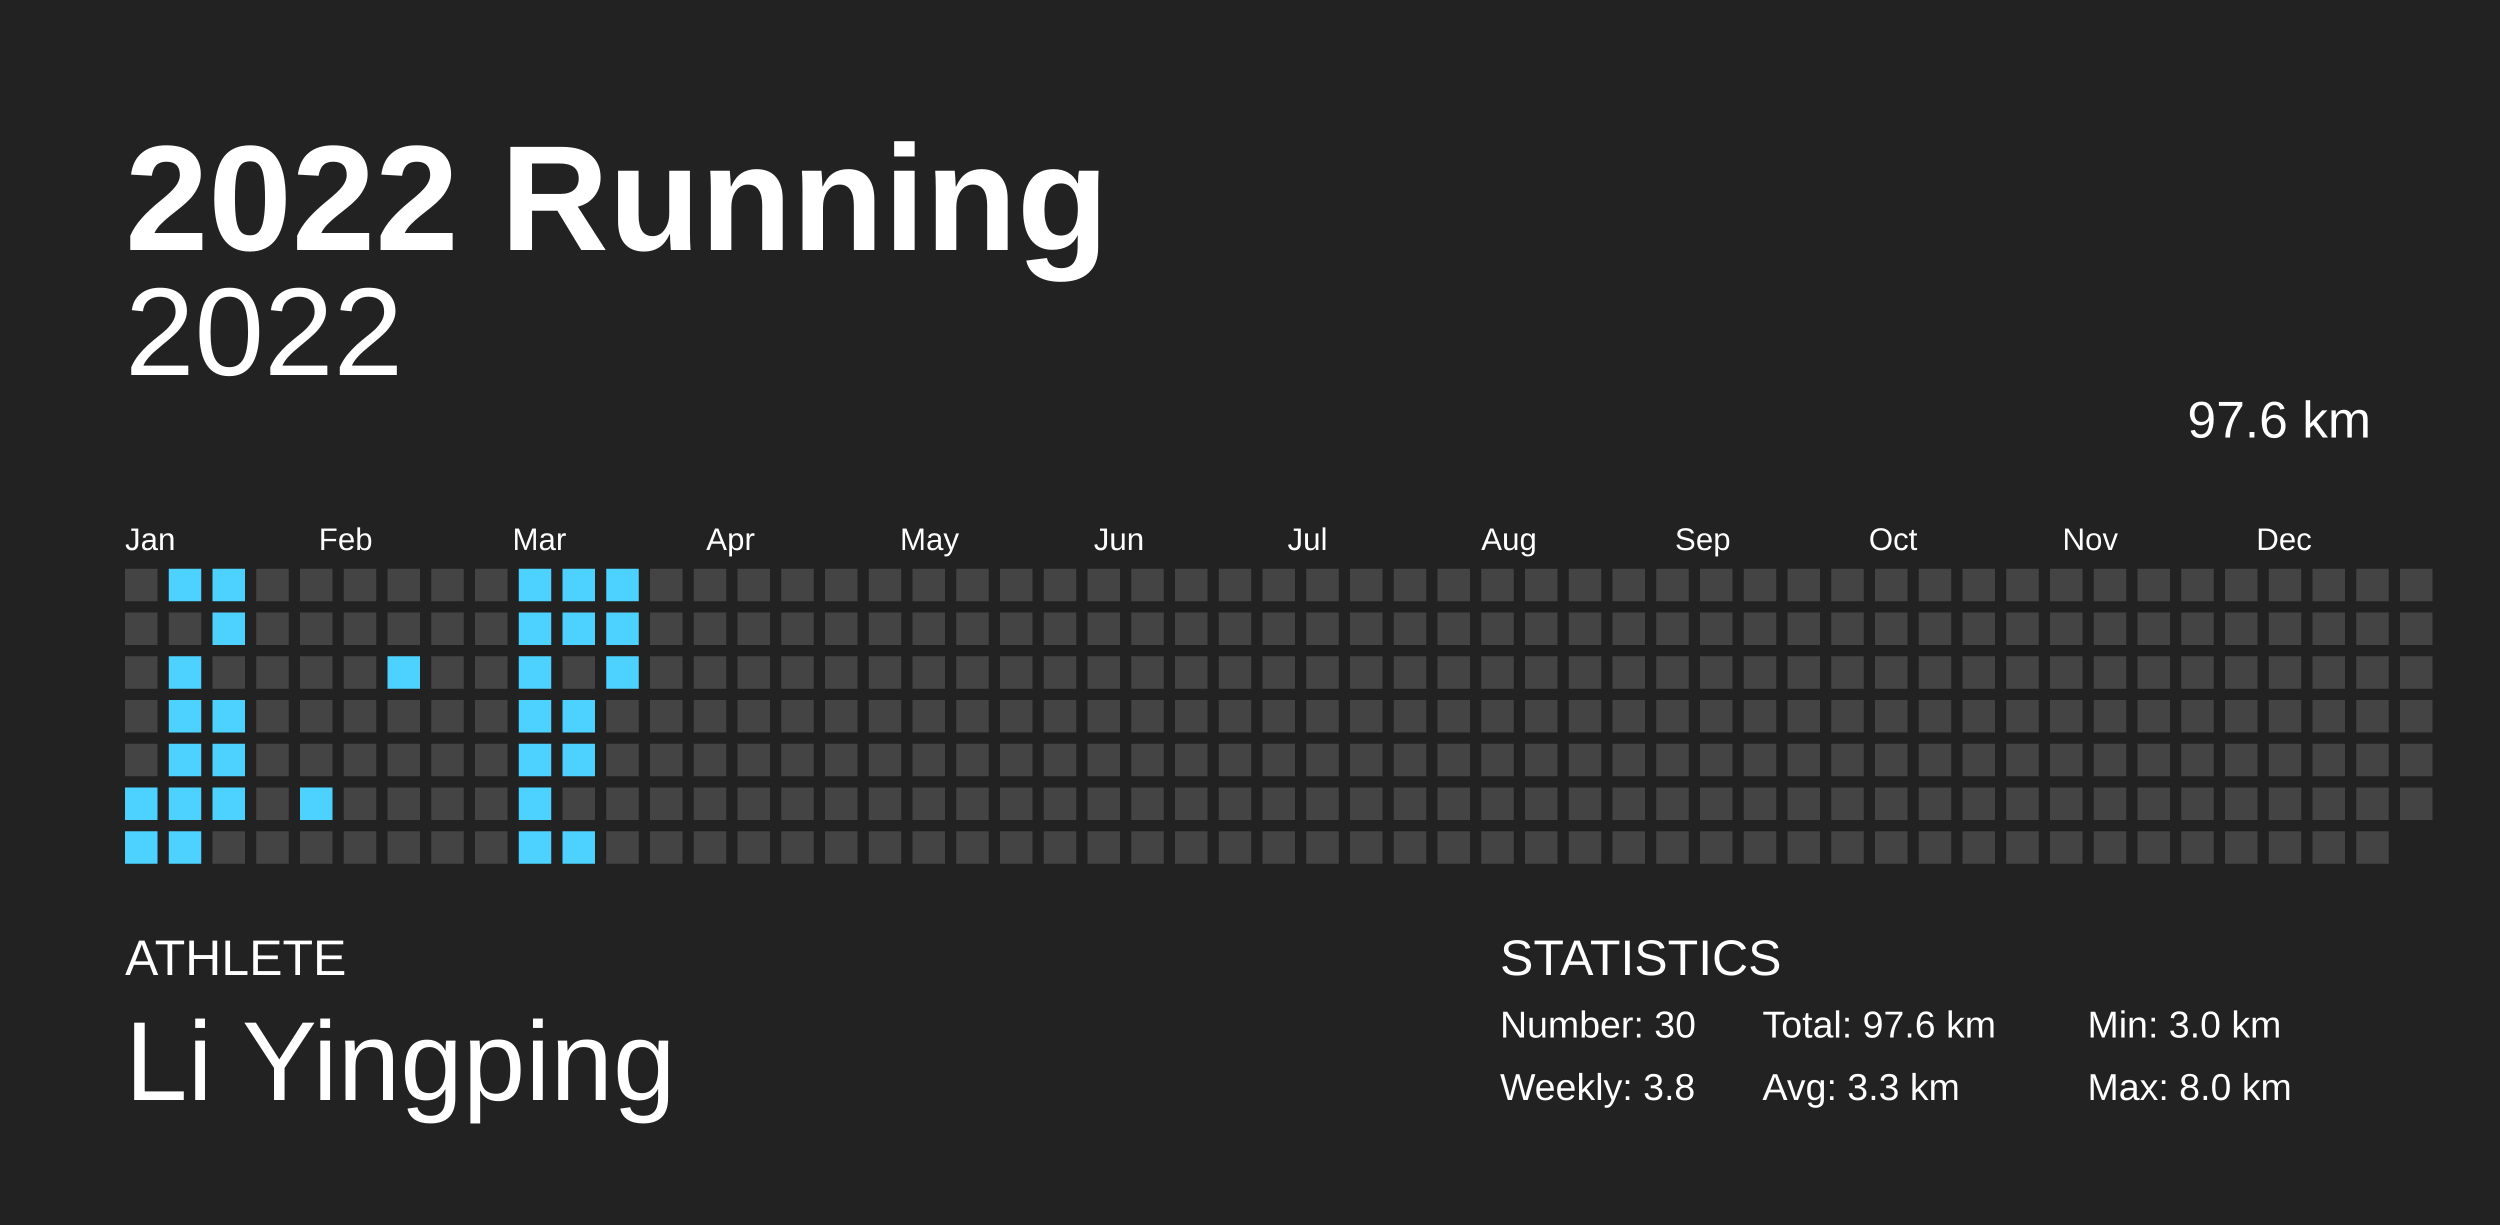
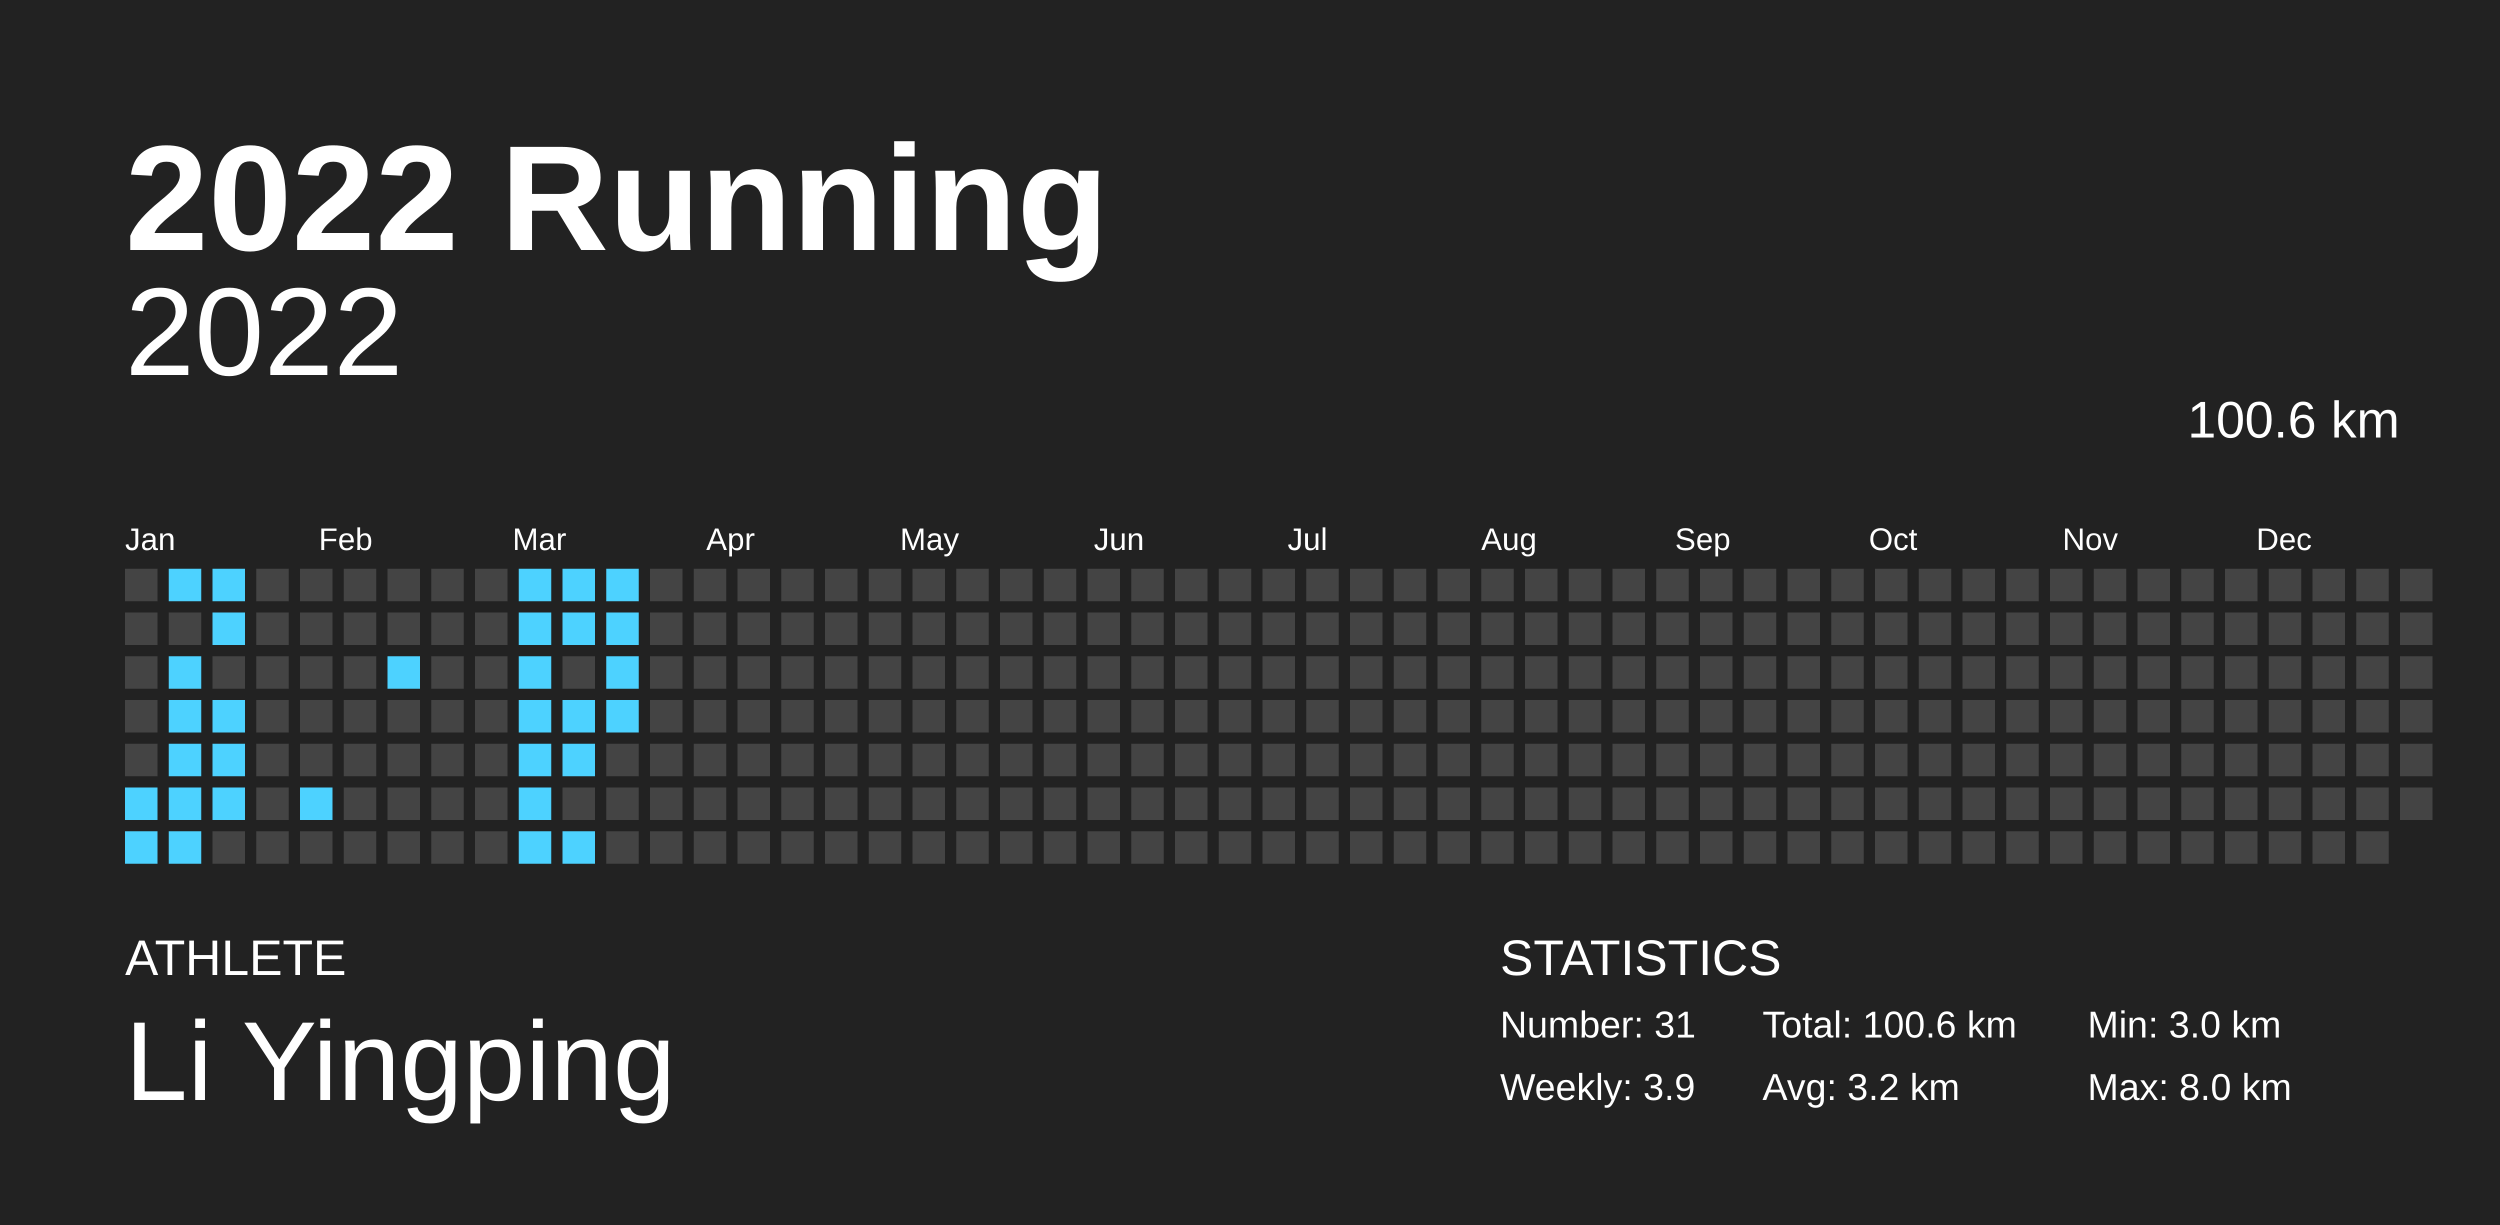
<svg xmlns="http://www.w3.org/2000/svg" baseProfile="full" height="98mm" version="1.1" viewBox="0,0,200,98" width="200mm">
  <defs />
  <rect fill="#222222" height="98" width="200" x="0" y="0" />
  <text fill="#FFFFFF" style="font-size:12px; font-family:Arial; font-weight:bold;" x="10" y="20">2022 Running</text>
  <text fill="#FFFFFF" style="font-size:4px; font-family:Arial" x="10" y="78">ATHLETE</text>
  <text fill="#FFFFFF" style="font-size:9px; font-family:Arial" x="10" y="88">Li Yingping</text>
  <text fill="#FFFFFF" style="font-size:4px; font-family:Arial" x="120" y="78">STATISTICS</text>
-   <text fill="#FFFFFF" style="font-size:3px; font-family:Arial" x="120" y="83">Number: 30</text>
-   <text fill="#FFFFFF" style="font-size:3px; font-family:Arial" x="120" y="88">Weekly: 3.8</text>
-   <text fill="#FFFFFF" style="font-size:3px; font-family:Arial" x="141" y="83">Total: 97.6 km</text>
-   <text fill="#FFFFFF" style="font-size:3px; font-family:Arial" x="141" y="88">Avg: 3.3 km</text>
+   <text fill="#FFFFFF" style="font-size:3px; font-family:Arial" x="120" y="83">Number: 31</text>
+   <text fill="#FFFFFF" style="font-size:3px; font-family:Arial" x="120" y="88">Weekly: 3.9</text>
+   <text fill="#FFFFFF" style="font-size:3px; font-family:Arial" x="141" y="83">Total: 100.6 km</text>
+   <text fill="#FFFFFF" style="font-size:3px; font-family:Arial" x="141" y="88">Avg: 3.2 km</text>
  <text fill="#FFFFFF" style="font-size:3px; font-family:Arial" x="167" y="83">Min: 3.0 km</text>
  <text fill="#FFFFFF" style="font-size:3px; font-family:Arial" x="167" y="88">Max: 8.0 km</text>
  <text alignment-baseline="hanging" fill="#FFFFFF" style="font-size:10.0px; font-family:Arial;" x="10" y="30">2022</text>
-   <text alignment-baseline="hanging" fill="#FFFFFF" style="font-size:4.125px; font-family:Arial;" x="175" y="35">97.6 km</text>
+   <text alignment-baseline="hanging" fill="#FFFFFF" style="font-size:4.125px; font-family:Arial;" x="175" y="35">100.6 km</text>
  <text fill="#FFFFFF" style="font-size:2.5px; font-family:Arial" x="10.0" y="44">Jan</text>
  <text fill="#FFFFFF" style="font-size:2.5px; font-family:Arial" x="25.5" y="44">Feb</text>
  <text fill="#FFFFFF" style="font-size:2.5px; font-family:Arial" x="41.0" y="44">Mar</text>
  <text fill="#FFFFFF" style="font-size:2.5px; font-family:Arial" x="56.5" y="44">Apr</text>
  <text fill="#FFFFFF" style="font-size:2.5px; font-family:Arial" x="72.0" y="44">May</text>
  <text fill="#FFFFFF" style="font-size:2.5px; font-family:Arial" x="87.5" y="44">Jun</text>
  <text fill="#FFFFFF" style="font-size:2.5px; font-family:Arial" x="103.0" y="44">Jul</text>
  <text fill="#FFFFFF" style="font-size:2.5px; font-family:Arial" x="118.5" y="44">Aug</text>
  <text fill="#FFFFFF" style="font-size:2.5px; font-family:Arial" x="134.0" y="44">Sep</text>
  <text fill="#FFFFFF" style="font-size:2.5px; font-family:Arial" x="149.5" y="44">Oct</text>
  <text fill="#FFFFFF" style="font-size:2.5px; font-family:Arial" x="165.0" y="44">Nov</text>
  <text fill="#FFFFFF" style="font-size:2.5px; font-family:Arial" x="180.5" y="44">Dec</text>
  <rect fill="#444444" height="2.6" width="2.6" x="10.0" y="45.5" />
  <rect fill="#444444" height="2.6" width="2.6" x="10.0" y="49.0" />
  <rect fill="#444444" height="2.6" width="2.6" x="10.0" y="52.5" />
  <rect fill="#444444" height="2.6" width="2.6" x="10.0" y="56.0" />
  <rect fill="#444444" height="2.6" width="2.6" x="10.0" y="59.5" />
  <rect fill="#4dd2ff" height="2.6" width="2.6" x="10.0" y="63.0" />
  <rect fill="#4dd2ff" height="2.6" width="2.6" x="10.0" y="66.5" />
  <rect fill="#4dd2ff" height="2.6" width="2.6" x="13.5" y="45.5" />
  <rect fill="#444444" height="2.6" width="2.6" x="13.5" y="49.0" />
  <rect fill="#4dd2ff" height="2.6" width="2.6" x="13.5" y="52.5" />
  <rect fill="#4dd2ff" height="2.6" width="2.6" x="13.5" y="56.0" />
  <rect fill="#4dd2ff" height="2.6" width="2.6" x="13.5" y="59.5" />
  <rect fill="#4dd2ff" height="2.6" width="2.6" x="13.5" y="63.0" />
  <rect fill="#4dd2ff" height="2.6" width="2.6" x="13.5" y="66.5" />
  <rect fill="#4dd2ff" height="2.6" width="2.6" x="17.0" y="45.5" />
  <rect fill="#4dd2ff" height="2.6" width="2.6" x="17.0" y="49.0" />
  <rect fill="#444444" height="2.6" width="2.6" x="17.0" y="52.5" />
  <rect fill="#4dd2ff" height="2.6" width="2.6" x="17.0" y="56.0" />
  <rect fill="#4dd2ff" height="2.6" width="2.6" x="17.0" y="59.5" />
  <rect fill="#4dd2ff" height="2.6" width="2.6" x="17.0" y="63.0" />
  <rect fill="#444444" height="2.6" width="2.6" x="17.0" y="66.5" />
  <rect fill="#444444" height="2.6" width="2.6" x="20.5" y="45.5" />
  <rect fill="#444444" height="2.6" width="2.6" x="20.5" y="49.0" />
  <rect fill="#444444" height="2.6" width="2.6" x="20.5" y="52.5" />
  <rect fill="#444444" height="2.6" width="2.6" x="20.5" y="56.0" />
  <rect fill="#444444" height="2.6" width="2.6" x="20.5" y="59.5" />
  <rect fill="#444444" height="2.6" width="2.6" x="20.5" y="63.0" />
  <rect fill="#444444" height="2.6" width="2.6" x="20.5" y="66.5" />
  <rect fill="#444444" height="2.6" width="2.6" x="24.0" y="45.5" />
  <rect fill="#444444" height="2.6" width="2.6" x="24.0" y="49.0" />
  <rect fill="#444444" height="2.6" width="2.6" x="24.0" y="52.5" />
  <rect fill="#444444" height="2.6" width="2.6" x="24.0" y="56.0" />
  <rect fill="#444444" height="2.6" width="2.6" x="24.0" y="59.5" />
  <rect fill="#4dd2ff" height="2.6" width="2.6" x="24.0" y="63.0" />
  <rect fill="#444444" height="2.6" width="2.6" x="24.0" y="66.5" />
  <rect fill="#444444" height="2.6" width="2.6" x="27.5" y="45.5" />
  <rect fill="#444444" height="2.6" width="2.6" x="27.5" y="49.0" />
  <rect fill="#444444" height="2.6" width="2.6" x="27.5" y="52.5" />
  <rect fill="#444444" height="2.6" width="2.6" x="27.5" y="56.0" />
  <rect fill="#444444" height="2.6" width="2.6" x="27.5" y="59.5" />
  <rect fill="#444444" height="2.6" width="2.6" x="27.5" y="63.0" />
  <rect fill="#444444" height="2.6" width="2.6" x="27.5" y="66.5" />
  <rect fill="#444444" height="2.6" width="2.6" x="31.0" y="45.5" />
  <rect fill="#444444" height="2.6" width="2.6" x="31.0" y="49.0" />
  <rect fill="#4dd2ff" height="2.6" width="2.6" x="31.0" y="52.5" />
  <rect fill="#444444" height="2.6" width="2.6" x="31.0" y="56.0" />
  <rect fill="#444444" height="2.6" width="2.6" x="31.0" y="59.5" />
  <rect fill="#444444" height="2.6" width="2.6" x="31.0" y="63.0" />
  <rect fill="#444444" height="2.6" width="2.6" x="31.0" y="66.5" />
  <rect fill="#444444" height="2.6" width="2.6" x="34.5" y="45.5" />
  <rect fill="#444444" height="2.6" width="2.6" x="34.5" y="49.0" />
  <rect fill="#444444" height="2.6" width="2.6" x="34.5" y="52.5" />
  <rect fill="#444444" height="2.6" width="2.6" x="34.5" y="56.0" />
  <rect fill="#444444" height="2.6" width="2.6" x="34.5" y="59.5" />
  <rect fill="#444444" height="2.6" width="2.6" x="34.5" y="63.0" />
  <rect fill="#444444" height="2.6" width="2.6" x="34.5" y="66.5" />
  <rect fill="#444444" height="2.6" width="2.6" x="38.0" y="45.5" />
  <rect fill="#444444" height="2.6" width="2.6" x="38.0" y="49.0" />
  <rect fill="#444444" height="2.6" width="2.6" x="38.0" y="52.5" />
  <rect fill="#444444" height="2.6" width="2.6" x="38.0" y="56.0" />
  <rect fill="#444444" height="2.6" width="2.6" x="38.0" y="59.5" />
  <rect fill="#444444" height="2.6" width="2.6" x="38.0" y="63.0" />
  <rect fill="#444444" height="2.6" width="2.6" x="38.0" y="66.5" />
  <rect fill="#4dd2ff" height="2.6" width="2.6" x="41.5" y="45.5" />
  <rect fill="#4dd2ff" height="2.6" width="2.6" x="41.5" y="49.0" />
  <rect fill="#4dd2ff" height="2.6" width="2.6" x="41.5" y="52.5" />
  <rect fill="#4dd2ff" height="2.6" width="2.6" x="41.5" y="56.0" />
  <rect fill="#4dd2ff" height="2.6" width="2.6" x="41.5" y="59.5" />
  <rect fill="#4dd2ff" height="2.6" width="2.6" x="41.5" y="63.0" />
  <rect fill="#4dd2ff" height="2.6" width="2.6" x="41.5" y="66.5" />
  <rect fill="#4dd2ff" height="2.6" width="2.6" x="45.0" y="45.5" />
  <rect fill="#4dd2ff" height="2.6" width="2.6" x="45.0" y="49.0" />
  <rect fill="#444444" height="2.6" width="2.6" x="45.0" y="52.5" />
  <rect fill="#4dd2ff" height="2.6" width="2.6" x="45.0" y="56.0" />
  <rect fill="#4dd2ff" height="2.6" width="2.6" x="45.0" y="59.5" />
  <rect fill="#444444" height="2.6" width="2.6" x="45.0" y="63.0" />
  <rect fill="#4dd2ff" height="2.6" width="2.6" x="45.0" y="66.5" />
  <rect fill="#4dd2ff" height="2.6" width="2.6" x="48.5" y="45.5" />
  <rect fill="#4dd2ff" height="2.6" width="2.6" x="48.5" y="49.0" />
  <rect fill="#4dd2ff" height="2.6" width="2.6" x="48.5" y="52.5" />
-   <rect fill="#444444" height="2.6" width="2.6" x="48.5" y="56.0" />
+   <rect fill="#4dd2ff" height="2.6" width="2.6" x="48.5" y="56.0" />
  <rect fill="#444444" height="2.6" width="2.6" x="48.5" y="59.5" />
  <rect fill="#444444" height="2.6" width="2.6" x="48.5" y="63.0" />
  <rect fill="#444444" height="2.6" width="2.6" x="48.5" y="66.5" />
  <rect fill="#444444" height="2.6" width="2.6" x="52.0" y="45.5" />
  <rect fill="#444444" height="2.6" width="2.6" x="52.0" y="49.0" />
  <rect fill="#444444" height="2.6" width="2.6" x="52.0" y="52.5" />
  <rect fill="#444444" height="2.6" width="2.6" x="52.0" y="56.0" />
  <rect fill="#444444" height="2.6" width="2.6" x="52.0" y="59.5" />
  <rect fill="#444444" height="2.6" width="2.6" x="52.0" y="63.0" />
  <rect fill="#444444" height="2.6" width="2.6" x="52.0" y="66.5" />
  <rect fill="#444444" height="2.6" width="2.6" x="55.5" y="45.5" />
  <rect fill="#444444" height="2.6" width="2.6" x="55.5" y="49.0" />
  <rect fill="#444444" height="2.6" width="2.6" x="55.5" y="52.5" />
  <rect fill="#444444" height="2.6" width="2.6" x="55.5" y="56.0" />
  <rect fill="#444444" height="2.6" width="2.6" x="55.5" y="59.5" />
  <rect fill="#444444" height="2.6" width="2.6" x="55.5" y="63.0" />
  <rect fill="#444444" height="2.6" width="2.6" x="55.5" y="66.5" />
  <rect fill="#444444" height="2.6" width="2.6" x="59.0" y="45.5" />
  <rect fill="#444444" height="2.6" width="2.6" x="59.0" y="49.0" />
  <rect fill="#444444" height="2.6" width="2.6" x="59.0" y="52.5" />
  <rect fill="#444444" height="2.6" width="2.6" x="59.0" y="56.0" />
  <rect fill="#444444" height="2.6" width="2.6" x="59.0" y="59.5" />
  <rect fill="#444444" height="2.6" width="2.6" x="59.0" y="63.0" />
  <rect fill="#444444" height="2.6" width="2.6" x="59.0" y="66.5" />
  <rect fill="#444444" height="2.6" width="2.6" x="62.5" y="45.5" />
  <rect fill="#444444" height="2.6" width="2.6" x="62.5" y="49.0" />
  <rect fill="#444444" height="2.6" width="2.6" x="62.5" y="52.5" />
  <rect fill="#444444" height="2.6" width="2.6" x="62.5" y="56.0" />
  <rect fill="#444444" height="2.6" width="2.6" x="62.5" y="59.5" />
  <rect fill="#444444" height="2.6" width="2.6" x="62.5" y="63.0" />
  <rect fill="#444444" height="2.6" width="2.6" x="62.5" y="66.5" />
  <rect fill="#444444" height="2.6" width="2.6" x="66.0" y="45.5" />
  <rect fill="#444444" height="2.6" width="2.6" x="66.0" y="49.0" />
  <rect fill="#444444" height="2.6" width="2.6" x="66.0" y="52.5" />
  <rect fill="#444444" height="2.6" width="2.6" x="66.0" y="56.0" />
  <rect fill="#444444" height="2.6" width="2.6" x="66.0" y="59.5" />
  <rect fill="#444444" height="2.6" width="2.6" x="66.0" y="63.0" />
  <rect fill="#444444" height="2.6" width="2.6" x="66.0" y="66.5" />
  <rect fill="#444444" height="2.6" width="2.6" x="69.5" y="45.5" />
  <rect fill="#444444" height="2.6" width="2.6" x="69.5" y="49.0" />
  <rect fill="#444444" height="2.6" width="2.6" x="69.5" y="52.5" />
  <rect fill="#444444" height="2.6" width="2.6" x="69.5" y="56.0" />
  <rect fill="#444444" height="2.6" width="2.6" x="69.5" y="59.5" />
  <rect fill="#444444" height="2.6" width="2.6" x="69.5" y="63.0" />
  <rect fill="#444444" height="2.6" width="2.6" x="69.5" y="66.5" />
  <rect fill="#444444" height="2.6" width="2.6" x="73.0" y="45.5" />
  <rect fill="#444444" height="2.6" width="2.6" x="73.0" y="49.0" />
  <rect fill="#444444" height="2.6" width="2.6" x="73.0" y="52.5" />
  <rect fill="#444444" height="2.6" width="2.6" x="73.0" y="56.0" />
  <rect fill="#444444" height="2.6" width="2.6" x="73.0" y="59.5" />
  <rect fill="#444444" height="2.6" width="2.6" x="73.0" y="63.0" />
  <rect fill="#444444" height="2.6" width="2.6" x="73.0" y="66.5" />
  <rect fill="#444444" height="2.6" width="2.6" x="76.5" y="45.5" />
  <rect fill="#444444" height="2.6" width="2.6" x="76.5" y="49.0" />
  <rect fill="#444444" height="2.6" width="2.6" x="76.5" y="52.5" />
  <rect fill="#444444" height="2.6" width="2.6" x="76.5" y="56.0" />
  <rect fill="#444444" height="2.6" width="2.6" x="76.5" y="59.5" />
  <rect fill="#444444" height="2.6" width="2.6" x="76.5" y="63.0" />
  <rect fill="#444444" height="2.6" width="2.6" x="76.5" y="66.5" />
  <rect fill="#444444" height="2.6" width="2.6" x="80.0" y="45.5" />
  <rect fill="#444444" height="2.6" width="2.6" x="80.0" y="49.0" />
  <rect fill="#444444" height="2.6" width="2.6" x="80.0" y="52.5" />
  <rect fill="#444444" height="2.6" width="2.6" x="80.0" y="56.0" />
  <rect fill="#444444" height="2.6" width="2.6" x="80.0" y="59.5" />
  <rect fill="#444444" height="2.6" width="2.6" x="80.0" y="63.0" />
  <rect fill="#444444" height="2.6" width="2.6" x="80.0" y="66.5" />
  <rect fill="#444444" height="2.6" width="2.6" x="83.5" y="45.5" />
  <rect fill="#444444" height="2.6" width="2.6" x="83.5" y="49.0" />
  <rect fill="#444444" height="2.6" width="2.6" x="83.5" y="52.5" />
  <rect fill="#444444" height="2.6" width="2.6" x="83.5" y="56.0" />
  <rect fill="#444444" height="2.6" width="2.6" x="83.5" y="59.5" />
  <rect fill="#444444" height="2.6" width="2.6" x="83.5" y="63.0" />
  <rect fill="#444444" height="2.6" width="2.6" x="83.5" y="66.5" />
  <rect fill="#444444" height="2.6" width="2.6" x="87.0" y="45.5" />
  <rect fill="#444444" height="2.6" width="2.6" x="87.0" y="49.0" />
  <rect fill="#444444" height="2.6" width="2.6" x="87.0" y="52.5" />
  <rect fill="#444444" height="2.6" width="2.6" x="87.0" y="56.0" />
  <rect fill="#444444" height="2.6" width="2.6" x="87.0" y="59.5" />
  <rect fill="#444444" height="2.6" width="2.6" x="87.0" y="63.0" />
  <rect fill="#444444" height="2.6" width="2.6" x="87.0" y="66.5" />
  <rect fill="#444444" height="2.6" width="2.6" x="90.5" y="45.5" />
  <rect fill="#444444" height="2.6" width="2.6" x="90.5" y="49.0" />
  <rect fill="#444444" height="2.6" width="2.6" x="90.5" y="52.5" />
  <rect fill="#444444" height="2.6" width="2.6" x="90.5" y="56.0" />
  <rect fill="#444444" height="2.6" width="2.6" x="90.5" y="59.5" />
  <rect fill="#444444" height="2.6" width="2.6" x="90.5" y="63.0" />
  <rect fill="#444444" height="2.6" width="2.6" x="90.5" y="66.5" />
  <rect fill="#444444" height="2.6" width="2.6" x="94.0" y="45.5" />
  <rect fill="#444444" height="2.6" width="2.6" x="94.0" y="49.0" />
  <rect fill="#444444" height="2.6" width="2.6" x="94.0" y="52.5" />
  <rect fill="#444444" height="2.6" width="2.6" x="94.0" y="56.0" />
  <rect fill="#444444" height="2.6" width="2.6" x="94.0" y="59.5" />
  <rect fill="#444444" height="2.6" width="2.6" x="94.0" y="63.0" />
  <rect fill="#444444" height="2.6" width="2.6" x="94.0" y="66.5" />
  <rect fill="#444444" height="2.6" width="2.6" x="97.5" y="45.5" />
  <rect fill="#444444" height="2.6" width="2.6" x="97.5" y="49.0" />
  <rect fill="#444444" height="2.6" width="2.6" x="97.5" y="52.5" />
  <rect fill="#444444" height="2.6" width="2.6" x="97.5" y="56.0" />
  <rect fill="#444444" height="2.6" width="2.6" x="97.5" y="59.5" />
  <rect fill="#444444" height="2.6" width="2.6" x="97.5" y="63.0" />
  <rect fill="#444444" height="2.6" width="2.6" x="97.5" y="66.5" />
  <rect fill="#444444" height="2.6" width="2.6" x="101.0" y="45.5" />
  <rect fill="#444444" height="2.6" width="2.6" x="101.0" y="49.0" />
  <rect fill="#444444" height="2.6" width="2.6" x="101.0" y="52.5" />
  <rect fill="#444444" height="2.6" width="2.6" x="101.0" y="56.0" />
  <rect fill="#444444" height="2.6" width="2.6" x="101.0" y="59.5" />
  <rect fill="#444444" height="2.6" width="2.6" x="101.0" y="63.0" />
  <rect fill="#444444" height="2.6" width="2.6" x="101.0" y="66.5" />
  <rect fill="#444444" height="2.6" width="2.6" x="104.5" y="45.5" />
  <rect fill="#444444" height="2.6" width="2.6" x="104.5" y="49.0" />
  <rect fill="#444444" height="2.6" width="2.6" x="104.5" y="52.5" />
  <rect fill="#444444" height="2.6" width="2.6" x="104.5" y="56.0" />
  <rect fill="#444444" height="2.6" width="2.6" x="104.5" y="59.5" />
  <rect fill="#444444" height="2.6" width="2.6" x="104.5" y="63.0" />
  <rect fill="#444444" height="2.6" width="2.6" x="104.5" y="66.5" />
  <rect fill="#444444" height="2.6" width="2.6" x="108.0" y="45.5" />
  <rect fill="#444444" height="2.6" width="2.6" x="108.0" y="49.0" />
  <rect fill="#444444" height="2.6" width="2.6" x="108.0" y="52.5" />
  <rect fill="#444444" height="2.6" width="2.6" x="108.0" y="56.0" />
  <rect fill="#444444" height="2.6" width="2.6" x="108.0" y="59.5" />
  <rect fill="#444444" height="2.6" width="2.6" x="108.0" y="63.0" />
  <rect fill="#444444" height="2.6" width="2.6" x="108.0" y="66.5" />
  <rect fill="#444444" height="2.6" width="2.6" x="111.5" y="45.5" />
  <rect fill="#444444" height="2.6" width="2.6" x="111.5" y="49.0" />
  <rect fill="#444444" height="2.6" width="2.6" x="111.5" y="52.5" />
  <rect fill="#444444" height="2.6" width="2.6" x="111.5" y="56.0" />
  <rect fill="#444444" height="2.6" width="2.6" x="111.5" y="59.5" />
  <rect fill="#444444" height="2.6" width="2.6" x="111.5" y="63.0" />
  <rect fill="#444444" height="2.6" width="2.6" x="111.5" y="66.5" />
  <rect fill="#444444" height="2.6" width="2.6" x="115.0" y="45.5" />
  <rect fill="#444444" height="2.6" width="2.6" x="115.0" y="49.0" />
  <rect fill="#444444" height="2.6" width="2.6" x="115.0" y="52.5" />
  <rect fill="#444444" height="2.6" width="2.6" x="115.0" y="56.0" />
  <rect fill="#444444" height="2.6" width="2.6" x="115.0" y="59.5" />
  <rect fill="#444444" height="2.6" width="2.6" x="115.0" y="63.0" />
  <rect fill="#444444" height="2.6" width="2.6" x="115.0" y="66.5" />
  <rect fill="#444444" height="2.6" width="2.6" x="118.5" y="45.5" />
  <rect fill="#444444" height="2.6" width="2.6" x="118.5" y="49.0" />
  <rect fill="#444444" height="2.6" width="2.6" x="118.5" y="52.5" />
  <rect fill="#444444" height="2.6" width="2.6" x="118.5" y="56.0" />
  <rect fill="#444444" height="2.6" width="2.6" x="118.5" y="59.5" />
  <rect fill="#444444" height="2.6" width="2.6" x="118.5" y="63.0" />
  <rect fill="#444444" height="2.6" width="2.6" x="118.5" y="66.5" />
  <rect fill="#444444" height="2.6" width="2.6" x="122.0" y="45.5" />
  <rect fill="#444444" height="2.6" width="2.6" x="122.0" y="49.0" />
  <rect fill="#444444" height="2.6" width="2.6" x="122.0" y="52.5" />
  <rect fill="#444444" height="2.6" width="2.6" x="122.0" y="56.0" />
  <rect fill="#444444" height="2.6" width="2.6" x="122.0" y="59.5" />
  <rect fill="#444444" height="2.6" width="2.6" x="122.0" y="63.0" />
  <rect fill="#444444" height="2.6" width="2.6" x="122.0" y="66.5" />
  <rect fill="#444444" height="2.6" width="2.6" x="125.5" y="45.5" />
  <rect fill="#444444" height="2.6" width="2.6" x="125.5" y="49.0" />
  <rect fill="#444444" height="2.6" width="2.6" x="125.5" y="52.5" />
  <rect fill="#444444" height="2.6" width="2.6" x="125.5" y="56.0" />
  <rect fill="#444444" height="2.6" width="2.6" x="125.5" y="59.5" />
  <rect fill="#444444" height="2.6" width="2.6" x="125.5" y="63.0" />
  <rect fill="#444444" height="2.6" width="2.6" x="125.5" y="66.5" />
  <rect fill="#444444" height="2.6" width="2.6" x="129.0" y="45.5" />
  <rect fill="#444444" height="2.6" width="2.6" x="129.0" y="49.0" />
  <rect fill="#444444" height="2.6" width="2.6" x="129.0" y="52.5" />
  <rect fill="#444444" height="2.6" width="2.6" x="129.0" y="56.0" />
  <rect fill="#444444" height="2.6" width="2.6" x="129.0" y="59.5" />
  <rect fill="#444444" height="2.6" width="2.6" x="129.0" y="63.0" />
  <rect fill="#444444" height="2.6" width="2.6" x="129.0" y="66.5" />
  <rect fill="#444444" height="2.6" width="2.6" x="132.5" y="45.5" />
  <rect fill="#444444" height="2.6" width="2.6" x="132.5" y="49.0" />
  <rect fill="#444444" height="2.6" width="2.6" x="132.5" y="52.5" />
  <rect fill="#444444" height="2.6" width="2.6" x="132.5" y="56.0" />
  <rect fill="#444444" height="2.6" width="2.6" x="132.5" y="59.5" />
  <rect fill="#444444" height="2.6" width="2.6" x="132.5" y="63.0" />
  <rect fill="#444444" height="2.6" width="2.6" x="132.5" y="66.5" />
  <rect fill="#444444" height="2.6" width="2.6" x="136.0" y="45.5" />
  <rect fill="#444444" height="2.6" width="2.6" x="136.0" y="49.0" />
  <rect fill="#444444" height="2.6" width="2.6" x="136.0" y="52.5" />
  <rect fill="#444444" height="2.6" width="2.6" x="136.0" y="56.0" />
  <rect fill="#444444" height="2.6" width="2.6" x="136.0" y="59.5" />
  <rect fill="#444444" height="2.6" width="2.6" x="136.0" y="63.0" />
  <rect fill="#444444" height="2.6" width="2.6" x="136.0" y="66.5" />
  <rect fill="#444444" height="2.6" width="2.6" x="139.5" y="45.5" />
  <rect fill="#444444" height="2.6" width="2.6" x="139.5" y="49.0" />
  <rect fill="#444444" height="2.6" width="2.6" x="139.5" y="52.5" />
  <rect fill="#444444" height="2.6" width="2.6" x="139.5" y="56.0" />
  <rect fill="#444444" height="2.6" width="2.6" x="139.5" y="59.5" />
  <rect fill="#444444" height="2.6" width="2.6" x="139.5" y="63.0" />
  <rect fill="#444444" height="2.6" width="2.6" x="139.5" y="66.5" />
  <rect fill="#444444" height="2.6" width="2.6" x="143.0" y="45.5" />
  <rect fill="#444444" height="2.6" width="2.6" x="143.0" y="49.0" />
  <rect fill="#444444" height="2.6" width="2.6" x="143.0" y="52.5" />
  <rect fill="#444444" height="2.6" width="2.6" x="143.0" y="56.0" />
  <rect fill="#444444" height="2.6" width="2.6" x="143.0" y="59.5" />
  <rect fill="#444444" height="2.6" width="2.6" x="143.0" y="63.0" />
  <rect fill="#444444" height="2.6" width="2.6" x="143.0" y="66.5" />
  <rect fill="#444444" height="2.6" width="2.6" x="146.5" y="45.5" />
  <rect fill="#444444" height="2.6" width="2.6" x="146.5" y="49.0" />
  <rect fill="#444444" height="2.6" width="2.6" x="146.5" y="52.5" />
  <rect fill="#444444" height="2.6" width="2.6" x="146.5" y="56.0" />
  <rect fill="#444444" height="2.6" width="2.6" x="146.5" y="59.5" />
  <rect fill="#444444" height="2.6" width="2.6" x="146.5" y="63.0" />
  <rect fill="#444444" height="2.6" width="2.6" x="146.5" y="66.5" />
  <rect fill="#444444" height="2.6" width="2.6" x="150.0" y="45.5" />
  <rect fill="#444444" height="2.6" width="2.6" x="150.0" y="49.0" />
  <rect fill="#444444" height="2.6" width="2.6" x="150.0" y="52.5" />
  <rect fill="#444444" height="2.6" width="2.6" x="150.0" y="56.0" />
  <rect fill="#444444" height="2.6" width="2.6" x="150.0" y="59.5" />
  <rect fill="#444444" height="2.6" width="2.6" x="150.0" y="63.0" />
  <rect fill="#444444" height="2.6" width="2.6" x="150.0" y="66.5" />
  <rect fill="#444444" height="2.6" width="2.6" x="153.5" y="45.5" />
  <rect fill="#444444" height="2.6" width="2.6" x="153.5" y="49.0" />
  <rect fill="#444444" height="2.6" width="2.6" x="153.5" y="52.5" />
  <rect fill="#444444" height="2.6" width="2.6" x="153.5" y="56.0" />
  <rect fill="#444444" height="2.6" width="2.6" x="153.5" y="59.5" />
  <rect fill="#444444" height="2.6" width="2.6" x="153.5" y="63.0" />
  <rect fill="#444444" height="2.6" width="2.6" x="153.5" y="66.5" />
  <rect fill="#444444" height="2.6" width="2.6" x="157.0" y="45.5" />
  <rect fill="#444444" height="2.6" width="2.6" x="157.0" y="49.0" />
  <rect fill="#444444" height="2.6" width="2.6" x="157.0" y="52.5" />
  <rect fill="#444444" height="2.6" width="2.6" x="157.0" y="56.0" />
  <rect fill="#444444" height="2.6" width="2.6" x="157.0" y="59.5" />
  <rect fill="#444444" height="2.6" width="2.6" x="157.0" y="63.0" />
  <rect fill="#444444" height="2.6" width="2.6" x="157.0" y="66.5" />
  <rect fill="#444444" height="2.6" width="2.6" x="160.5" y="45.5" />
  <rect fill="#444444" height="2.6" width="2.6" x="160.5" y="49.0" />
  <rect fill="#444444" height="2.6" width="2.6" x="160.5" y="52.5" />
  <rect fill="#444444" height="2.6" width="2.6" x="160.5" y="56.0" />
  <rect fill="#444444" height="2.6" width="2.6" x="160.5" y="59.5" />
  <rect fill="#444444" height="2.6" width="2.6" x="160.5" y="63.0" />
  <rect fill="#444444" height="2.6" width="2.6" x="160.5" y="66.5" />
  <rect fill="#444444" height="2.6" width="2.6" x="164.0" y="45.5" />
  <rect fill="#444444" height="2.6" width="2.6" x="164.0" y="49.0" />
  <rect fill="#444444" height="2.6" width="2.6" x="164.0" y="52.5" />
  <rect fill="#444444" height="2.6" width="2.6" x="164.0" y="56.0" />
  <rect fill="#444444" height="2.6" width="2.6" x="164.0" y="59.5" />
  <rect fill="#444444" height="2.6" width="2.6" x="164.0" y="63.0" />
  <rect fill="#444444" height="2.6" width="2.6" x="164.0" y="66.5" />
  <rect fill="#444444" height="2.6" width="2.6" x="167.5" y="45.5" />
  <rect fill="#444444" height="2.6" width="2.6" x="167.5" y="49.0" />
  <rect fill="#444444" height="2.6" width="2.6" x="167.5" y="52.5" />
  <rect fill="#444444" height="2.6" width="2.6" x="167.5" y="56.0" />
  <rect fill="#444444" height="2.6" width="2.6" x="167.5" y="59.5" />
  <rect fill="#444444" height="2.6" width="2.6" x="167.5" y="63.0" />
  <rect fill="#444444" height="2.6" width="2.6" x="167.5" y="66.5" />
  <rect fill="#444444" height="2.6" width="2.6" x="171.0" y="45.5" />
  <rect fill="#444444" height="2.6" width="2.6" x="171.0" y="49.0" />
  <rect fill="#444444" height="2.6" width="2.6" x="171.0" y="52.5" />
  <rect fill="#444444" height="2.6" width="2.6" x="171.0" y="56.0" />
  <rect fill="#444444" height="2.6" width="2.6" x="171.0" y="59.5" />
  <rect fill="#444444" height="2.6" width="2.6" x="171.0" y="63.0" />
  <rect fill="#444444" height="2.6" width="2.6" x="171.0" y="66.5" />
  <rect fill="#444444" height="2.6" width="2.6" x="174.5" y="45.5" />
  <rect fill="#444444" height="2.6" width="2.6" x="174.5" y="49.0" />
  <rect fill="#444444" height="2.6" width="2.6" x="174.5" y="52.5" />
  <rect fill="#444444" height="2.6" width="2.6" x="174.5" y="56.0" />
  <rect fill="#444444" height="2.6" width="2.6" x="174.5" y="59.5" />
  <rect fill="#444444" height="2.6" width="2.6" x="174.5" y="63.0" />
  <rect fill="#444444" height="2.6" width="2.6" x="174.5" y="66.5" />
  <rect fill="#444444" height="2.6" width="2.6" x="178.0" y="45.5" />
  <rect fill="#444444" height="2.6" width="2.6" x="178.0" y="49.0" />
  <rect fill="#444444" height="2.6" width="2.6" x="178.0" y="52.5" />
  <rect fill="#444444" height="2.6" width="2.6" x="178.0" y="56.0" />
  <rect fill="#444444" height="2.6" width="2.6" x="178.0" y="59.5" />
  <rect fill="#444444" height="2.6" width="2.6" x="178.0" y="63.0" />
  <rect fill="#444444" height="2.6" width="2.6" x="178.0" y="66.5" />
  <rect fill="#444444" height="2.6" width="2.6" x="181.5" y="45.5" />
  <rect fill="#444444" height="2.6" width="2.6" x="181.5" y="49.0" />
  <rect fill="#444444" height="2.6" width="2.6" x="181.5" y="52.5" />
  <rect fill="#444444" height="2.6" width="2.6" x="181.5" y="56.0" />
  <rect fill="#444444" height="2.6" width="2.6" x="181.5" y="59.5" />
  <rect fill="#444444" height="2.6" width="2.6" x="181.5" y="63.0" />
  <rect fill="#444444" height="2.6" width="2.6" x="181.5" y="66.5" />
  <rect fill="#444444" height="2.6" width="2.6" x="185.0" y="45.5" />
  <rect fill="#444444" height="2.6" width="2.6" x="185.0" y="49.0" />
  <rect fill="#444444" height="2.6" width="2.6" x="185.0" y="52.5" />
  <rect fill="#444444" height="2.6" width="2.6" x="185.0" y="56.0" />
  <rect fill="#444444" height="2.6" width="2.6" x="185.0" y="59.5" />
  <rect fill="#444444" height="2.6" width="2.6" x="185.0" y="63.0" />
  <rect fill="#444444" height="2.6" width="2.6" x="185.0" y="66.5" />
  <rect fill="#444444" height="2.6" width="2.6" x="188.5" y="45.5" />
  <rect fill="#444444" height="2.6" width="2.6" x="188.5" y="49.0" />
  <rect fill="#444444" height="2.6" width="2.6" x="188.5" y="52.5" />
  <rect fill="#444444" height="2.6" width="2.6" x="188.5" y="56.0" />
  <rect fill="#444444" height="2.6" width="2.6" x="188.5" y="59.5" />
  <rect fill="#444444" height="2.6" width="2.6" x="188.5" y="63.0" />
  <rect fill="#444444" height="2.6" width="2.6" x="188.5" y="66.5" />
  <rect fill="#444444" height="2.6" width="2.6" x="192.0" y="45.5" />
  <rect fill="#444444" height="2.6" width="2.6" x="192.0" y="49.0" />
  <rect fill="#444444" height="2.6" width="2.6" x="192.0" y="52.5" />
  <rect fill="#444444" height="2.6" width="2.6" x="192.0" y="56.0" />
  <rect fill="#444444" height="2.6" width="2.6" x="192.0" y="59.5" />
  <rect fill="#444444" height="2.6" width="2.6" x="192.0" y="63.0" />
</svg>
